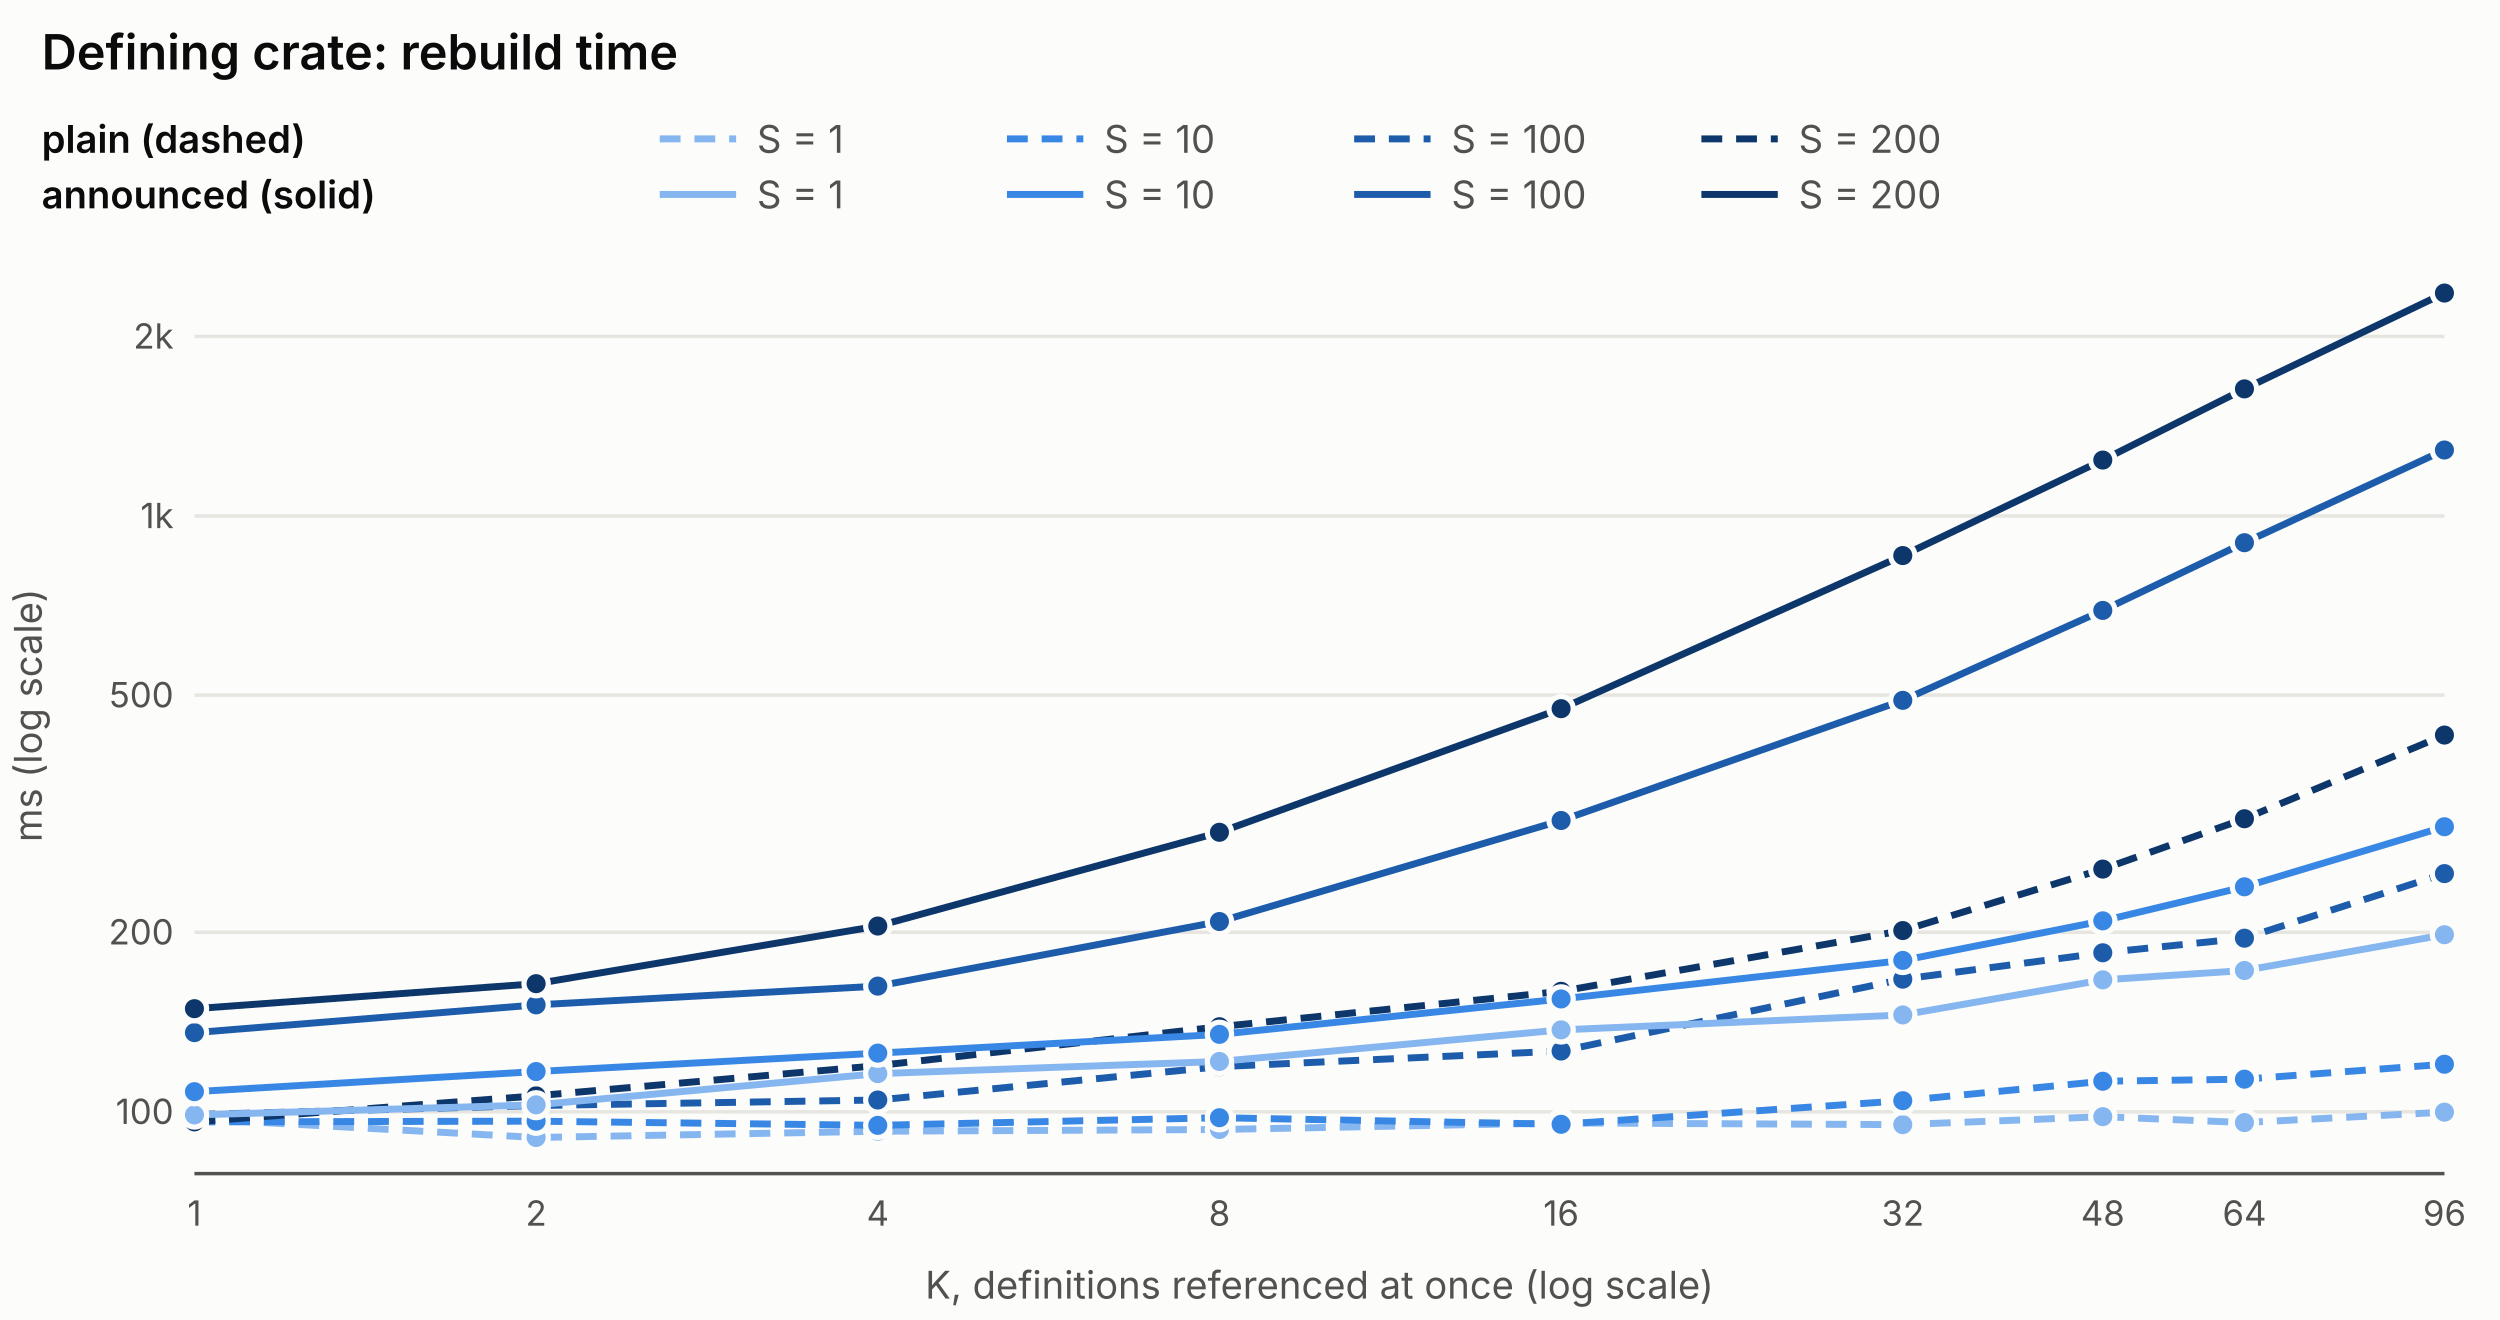
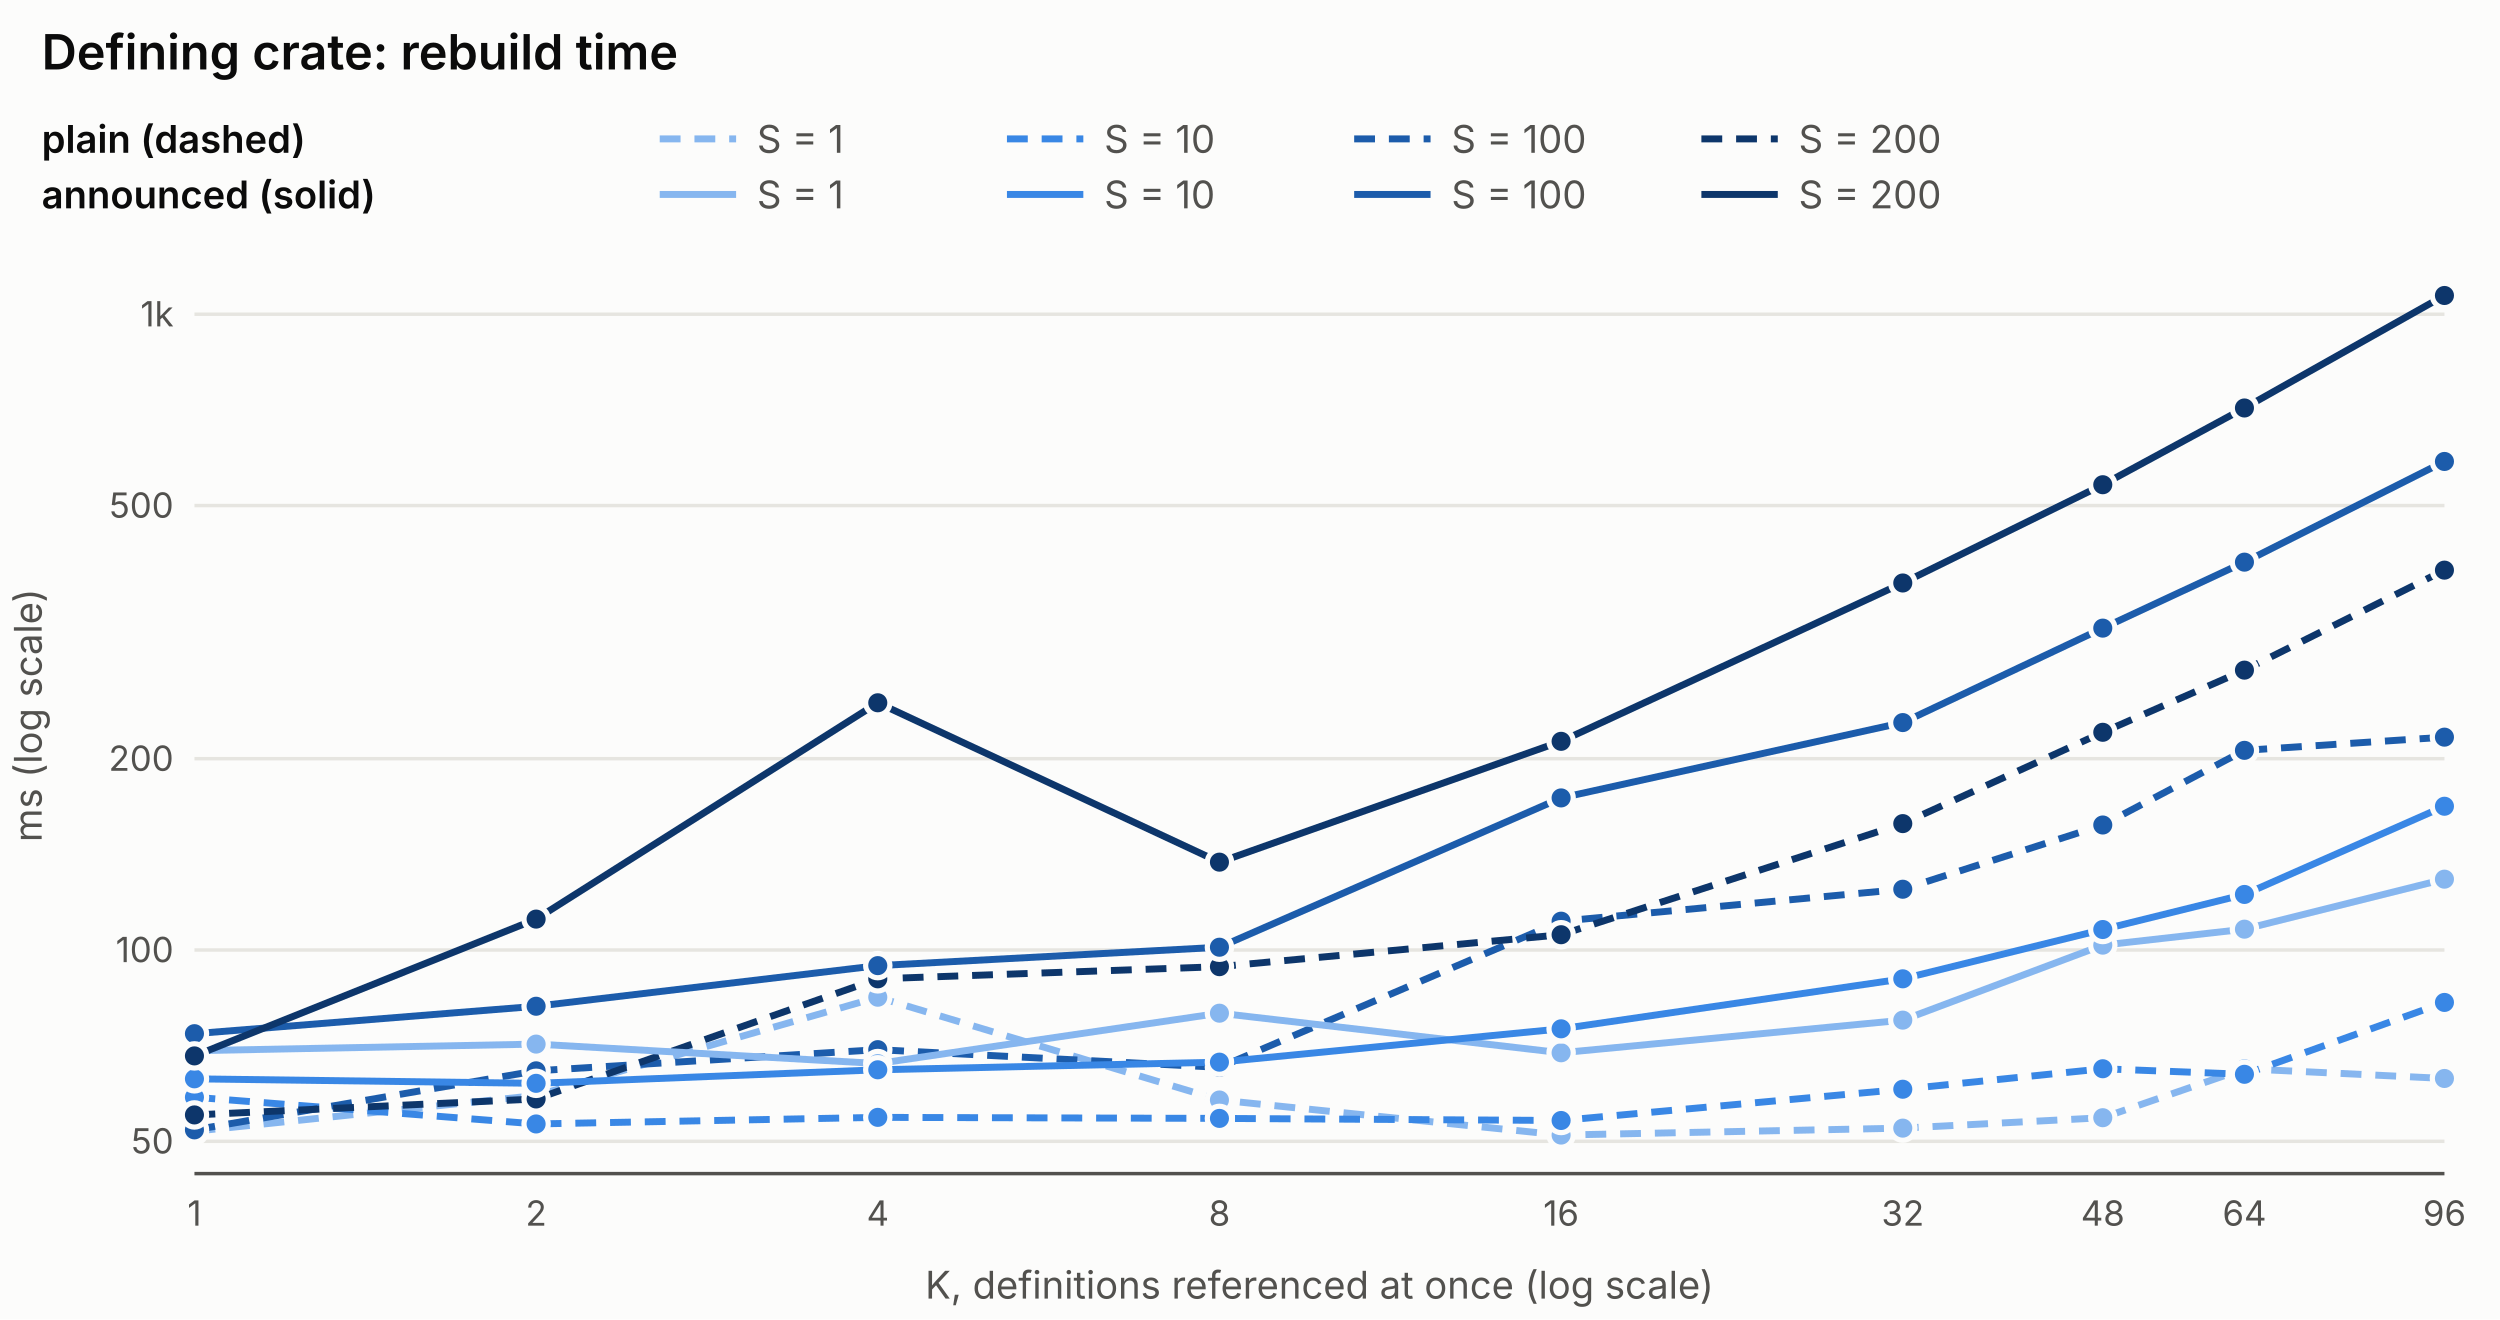
<svg xmlns="http://www.w3.org/2000/svg" viewBox="0 0 720 380" width="720" height="380" font-family="system-ui,-apple-system,Segoe UI,sans-serif" role="img" aria-label="Defining crate: rebuild time">
  <rect width="720" height="380" fill="#fcfcfb" />
  <text x="12" y="20" font-size="14" font-weight="600" fill="#0b0b0b">Defining crate: rebuild time</text>
  <text x="12" y="44" font-size="11" font-weight="600" fill="#0b0b0b">plain (dashed)</text>
  <line x1="190" x2="212" y1="40" y2="40" stroke="#86b6ef" stroke-width="2" stroke-dasharray="6 4" />
  <text x="218" y="44" font-size="11" fill="#52514e">S = 1</text>
  <line x1="290" x2="312" y1="40" y2="40" stroke="#3987e5" stroke-width="2" stroke-dasharray="6 4" />
  <text x="318" y="44" font-size="11" fill="#52514e">S = 10</text>
  <line x1="390" x2="412" y1="40" y2="40" stroke="#1c5cab" stroke-width="2" stroke-dasharray="6 4" />
  <text x="418" y="44" font-size="11" fill="#52514e">S = 100</text>
  <line x1="490" x2="512" y1="40" y2="40" stroke="#0d366b" stroke-width="2" stroke-dasharray="6 4" />
  <text x="518" y="44" font-size="11" fill="#52514e">S = 200</text>
  <text x="12" y="60" font-size="11" font-weight="600" fill="#0b0b0b">announced (solid)</text>
  <line x1="190" x2="212" y1="56" y2="56" stroke="#86b6ef" stroke-width="2" />
  <text x="218" y="60" font-size="11" fill="#52514e">S = 1</text>
  <line x1="290" x2="312" y1="56" y2="56" stroke="#3987e5" stroke-width="2" />
  <text x="318" y="60" font-size="11" fill="#52514e">S = 10</text>
  <line x1="390" x2="412" y1="56" y2="56" stroke="#1c5cab" stroke-width="2" />
  <text x="418" y="60" font-size="11" fill="#52514e">S = 100</text>
  <line x1="490" x2="512" y1="56" y2="56" stroke="#0d366b" stroke-width="2" />
  <text x="518" y="60" font-size="11" fill="#52514e">S = 200</text>
-   <line x1="56" x2="704" y1="320.2" y2="320.2" stroke="#e6e5e0" />
-   <text x="50" y="323.7" font-size="10" fill="#52514e" text-anchor="end">100</text>
-   <line x1="56" x2="704" y1="268.5" y2="268.5" stroke="#e6e5e0" />
-   <text x="50" y="272.0" font-size="10" fill="#52514e" text-anchor="end">200</text>
-   <line x1="56" x2="704" y1="200.2" y2="200.2" stroke="#e6e5e0" />
-   <text x="50" y="203.7" font-size="10" fill="#52514e" text-anchor="end">500</text>
-   <line x1="56" x2="704" y1="148.6" y2="148.6" stroke="#e6e5e0" />
-   <text x="50" y="152.1" font-size="10" fill="#52514e" text-anchor="end">1k</text>
-   <line x1="56" x2="704" y1="96.9" y2="96.9" stroke="#e6e5e0" />
-   <text x="50" y="100.4" font-size="10" fill="#52514e" text-anchor="end">2k</text>
+   <line x1="56" x2="704" y1="328.7" y2="328.7" stroke="#e6e5e0" />
+   <text x="50" y="332.2" font-size="10" fill="#52514e" text-anchor="end">50</text>
+   <line x1="56" x2="704" y1="273.6" y2="273.6" stroke="#e6e5e0" />
+   <text x="50" y="277.1" font-size="10" fill="#52514e" text-anchor="end">100</text>
+   <line x1="56" x2="704" y1="218.5" y2="218.5" stroke="#e6e5e0" />
+   <text x="50" y="222.0" font-size="10" fill="#52514e" text-anchor="end">200</text>
+   <line x1="56" x2="704" y1="145.6" y2="145.6" stroke="#e6e5e0" />
+   <text x="50" y="149.1" font-size="10" fill="#52514e" text-anchor="end">500</text>
+   <line x1="56" x2="704" y1="90.5" y2="90.5" stroke="#e6e5e0" />
+   <text x="50" y="94.0" font-size="10" fill="#52514e" text-anchor="end">1k</text>
  <text x="56.0" y="353" font-size="10" fill="#52514e" text-anchor="middle">1</text>
  <text x="154.4" y="353" font-size="10" fill="#52514e" text-anchor="middle">2</text>
  <text x="252.8" y="353" font-size="10" fill="#52514e" text-anchor="middle">4</text>
  <text x="351.2" y="353" font-size="10" fill="#52514e" text-anchor="middle">8</text>
  <text x="449.6" y="353" font-size="10" fill="#52514e" text-anchor="middle">16</text>
  <text x="548.0" y="353" font-size="10" fill="#52514e" text-anchor="middle">32</text>
  <text x="605.6" y="353" font-size="10" fill="#52514e" text-anchor="middle">48</text>
  <text x="646.4" y="353" font-size="10" fill="#52514e" text-anchor="middle">64</text>
  <text x="704.0" y="353" font-size="10" fill="#52514e" text-anchor="middle">96</text>
  <line x1="56" x2="704" y1="338" y2="338" stroke="#52514e" />
  <text x="380" y="374" font-size="11" fill="#52514e" text-anchor="middle">K, definitions referenced at once (log scale)</text>
  <text x="12" y="206" font-size="11" fill="#52514e" text-anchor="middle" transform="rotate(-90 12 206)">ms (log scale)</text>
-   <path d="M56.0,322.2 L154.4,327.6 L252.8,325.8 L351.2,325.3 L449.6,323.4 L548.0,323.9 L605.6,321.6 L646.4,323.3 L704.0,320.3" fill="none" stroke="#86b6ef" stroke-width="2" stroke-linejoin="round" stroke-dasharray="6 4" />
-   <circle cx="56.0" cy="322.2" r="3.5" fill="#86b6ef" stroke="#fcfcfb" stroke-width="1.5" />
-   <circle cx="154.4" cy="327.6" r="3.5" fill="#86b6ef" stroke="#fcfcfb" stroke-width="1.5" />
-   <circle cx="252.8" cy="325.8" r="3.5" fill="#86b6ef" stroke="#fcfcfb" stroke-width="1.5" />
-   <circle cx="351.2" cy="325.3" r="3.5" fill="#86b6ef" stroke="#fcfcfb" stroke-width="1.5" />
-   <circle cx="449.6" cy="323.4" r="3.5" fill="#86b6ef" stroke="#fcfcfb" stroke-width="1.5" />
-   <circle cx="548.0" cy="323.9" r="3.5" fill="#86b6ef" stroke="#fcfcfb" stroke-width="1.5" />
-   <circle cx="605.6" cy="321.6" r="3.5" fill="#86b6ef" stroke="#fcfcfb" stroke-width="1.5" />
-   <circle cx="646.4" cy="323.3" r="3.5" fill="#86b6ef" stroke="#fcfcfb" stroke-width="1.5" />
-   <circle cx="704.0" cy="320.3" r="3.5" fill="#86b6ef" stroke="#fcfcfb" stroke-width="1.5" />
-   <path d="M56.0,323.1 L154.4,322.9 L252.8,324.1 L351.2,321.9 L449.6,323.8 L548.0,317.0 L605.6,311.4 L646.4,310.8 L704.0,306.5" fill="none" stroke="#3987e5" stroke-width="2" stroke-linejoin="round" stroke-dasharray="6 4" />
-   <circle cx="56.0" cy="323.1" r="3.5" fill="#3987e5" stroke="#fcfcfb" stroke-width="1.5" />
-   <circle cx="154.4" cy="322.9" r="3.5" fill="#3987e5" stroke="#fcfcfb" stroke-width="1.5" />
-   <circle cx="252.8" cy="324.1" r="3.5" fill="#3987e5" stroke="#fcfcfb" stroke-width="1.5" />
-   <circle cx="351.2" cy="321.9" r="3.5" fill="#3987e5" stroke="#fcfcfb" stroke-width="1.5" />
-   <circle cx="449.6" cy="323.8" r="3.5" fill="#3987e5" stroke="#fcfcfb" stroke-width="1.5" />
-   <circle cx="548.0" cy="317.0" r="3.5" fill="#3987e5" stroke="#fcfcfb" stroke-width="1.5" />
-   <circle cx="605.6" cy="311.4" r="3.5" fill="#3987e5" stroke="#fcfcfb" stroke-width="1.5" />
-   <circle cx="646.4" cy="310.8" r="3.5" fill="#3987e5" stroke="#fcfcfb" stroke-width="1.5" />
-   <circle cx="704.0" cy="306.5" r="3.5" fill="#3987e5" stroke="#fcfcfb" stroke-width="1.5" />
-   <path d="M56.0,321.0 L154.4,318.4 L252.8,316.8 L351.2,307.2 L449.6,302.7 L548.0,282.0 L605.6,274.4 L646.4,270.2 L704.0,251.6" fill="none" stroke="#1c5cab" stroke-width="2" stroke-linejoin="round" stroke-dasharray="6 4" />
-   <circle cx="56.0" cy="321.0" r="3.5" fill="#1c5cab" stroke="#fcfcfb" stroke-width="1.5" />
-   <circle cx="154.4" cy="318.4" r="3.5" fill="#1c5cab" stroke="#fcfcfb" stroke-width="1.5" />
-   <circle cx="252.8" cy="316.8" r="3.5" fill="#1c5cab" stroke="#fcfcfb" stroke-width="1.5" />
-   <circle cx="351.2" cy="307.2" r="3.5" fill="#1c5cab" stroke="#fcfcfb" stroke-width="1.5" />
-   <circle cx="449.6" cy="302.7" r="3.5" fill="#1c5cab" stroke="#fcfcfb" stroke-width="1.5" />
-   <circle cx="548.0" cy="282.0" r="3.5" fill="#1c5cab" stroke="#fcfcfb" stroke-width="1.5" />
-   <circle cx="605.6" cy="274.4" r="3.5" fill="#1c5cab" stroke="#fcfcfb" stroke-width="1.5" />
-   <circle cx="646.4" cy="270.2" r="3.5" fill="#1c5cab" stroke="#fcfcfb" stroke-width="1.5" />
-   <circle cx="704.0" cy="251.6" r="3.5" fill="#1c5cab" stroke="#fcfcfb" stroke-width="1.5" />
-   <path d="M56.0,323.1 L154.4,315.6 L252.8,306.9 L351.2,295.7 L449.6,285.5 L548.0,268.0 L605.6,250.3 L646.4,235.8 L704.0,211.7" fill="none" stroke="#0d366b" stroke-width="2" stroke-linejoin="round" stroke-dasharray="6 4" />
-   <circle cx="56.0" cy="323.1" r="3.5" fill="#0d366b" stroke="#fcfcfb" stroke-width="1.5" />
-   <circle cx="154.4" cy="315.6" r="3.5" fill="#0d366b" stroke="#fcfcfb" stroke-width="1.5" />
-   <circle cx="252.8" cy="306.9" r="3.5" fill="#0d366b" stroke="#fcfcfb" stroke-width="1.5" />
-   <circle cx="351.2" cy="295.7" r="3.5" fill="#0d366b" stroke="#fcfcfb" stroke-width="1.5" />
-   <circle cx="449.6" cy="285.5" r="3.5" fill="#0d366b" stroke="#fcfcfb" stroke-width="1.5" />
-   <circle cx="548.0" cy="268.0" r="3.5" fill="#0d366b" stroke="#fcfcfb" stroke-width="1.5" />
-   <circle cx="605.6" cy="250.3" r="3.5" fill="#0d366b" stroke="#fcfcfb" stroke-width="1.5" />
-   <circle cx="646.4" cy="235.8" r="3.5" fill="#0d366b" stroke="#fcfcfb" stroke-width="1.5" />
-   <circle cx="704.0" cy="211.7" r="3.5" fill="#0d366b" stroke="#fcfcfb" stroke-width="1.5" />
-   <path d="M56.0,321.1 L154.4,318.2 L252.8,309.2 L351.2,305.7 L449.6,296.6 L548.0,292.3 L605.6,282.2 L646.4,279.5 L704.0,269.2" fill="none" stroke="#86b6ef" stroke-width="2" stroke-linejoin="round" />
-   <circle cx="56.0" cy="321.1" r="3.5" fill="#86b6ef" stroke="#fcfcfb" stroke-width="1.5" />
-   <circle cx="154.4" cy="318.2" r="3.5" fill="#86b6ef" stroke="#fcfcfb" stroke-width="1.5" />
-   <circle cx="252.8" cy="309.2" r="3.5" fill="#86b6ef" stroke="#fcfcfb" stroke-width="1.5" />
-   <circle cx="351.2" cy="305.7" r="3.5" fill="#86b6ef" stroke="#fcfcfb" stroke-width="1.5" />
-   <circle cx="449.6" cy="296.6" r="3.5" fill="#86b6ef" stroke="#fcfcfb" stroke-width="1.5" />
-   <circle cx="548.0" cy="292.3" r="3.5" fill="#86b6ef" stroke="#fcfcfb" stroke-width="1.5" />
-   <circle cx="605.6" cy="282.2" r="3.5" fill="#86b6ef" stroke="#fcfcfb" stroke-width="1.5" />
-   <circle cx="646.4" cy="279.5" r="3.5" fill="#86b6ef" stroke="#fcfcfb" stroke-width="1.5" />
-   <circle cx="704.0" cy="269.2" r="3.5" fill="#86b6ef" stroke="#fcfcfb" stroke-width="1.5" />
-   <path d="M56.0,314.4 L154.4,308.6 L252.8,303.3 L351.2,297.9 L449.6,287.7 L548.0,276.6 L605.6,265.2 L646.4,255.4 L704.0,238.1" fill="none" stroke="#3987e5" stroke-width="2" stroke-linejoin="round" />
-   <circle cx="56.0" cy="314.4" r="3.5" fill="#3987e5" stroke="#fcfcfb" stroke-width="1.5" />
-   <circle cx="154.4" cy="308.6" r="3.5" fill="#3987e5" stroke="#fcfcfb" stroke-width="1.5" />
-   <circle cx="252.8" cy="303.3" r="3.5" fill="#3987e5" stroke="#fcfcfb" stroke-width="1.5" />
-   <circle cx="351.2" cy="297.9" r="3.5" fill="#3987e5" stroke="#fcfcfb" stroke-width="1.5" />
-   <circle cx="449.6" cy="287.7" r="3.5" fill="#3987e5" stroke="#fcfcfb" stroke-width="1.5" />
-   <circle cx="548.0" cy="276.6" r="3.5" fill="#3987e5" stroke="#fcfcfb" stroke-width="1.5" />
-   <circle cx="605.6" cy="265.2" r="3.5" fill="#3987e5" stroke="#fcfcfb" stroke-width="1.5" />
-   <circle cx="646.4" cy="255.4" r="3.5" fill="#3987e5" stroke="#fcfcfb" stroke-width="1.5" />
-   <circle cx="704.0" cy="238.1" r="3.5" fill="#3987e5" stroke="#fcfcfb" stroke-width="1.5" />
-   <path d="M56.0,297.4 L154.4,289.4 L252.8,284.0 L351.2,265.4 L449.6,236.3 L548.0,201.7 L605.6,175.8 L646.4,156.3 L704.0,129.6" fill="none" stroke="#1c5cab" stroke-width="2" stroke-linejoin="round" />
-   <circle cx="56.0" cy="297.4" r="3.5" fill="#1c5cab" stroke="#fcfcfb" stroke-width="1.5" />
-   <circle cx="154.4" cy="289.4" r="3.5" fill="#1c5cab" stroke="#fcfcfb" stroke-width="1.5" />
-   <circle cx="252.8" cy="284.0" r="3.5" fill="#1c5cab" stroke="#fcfcfb" stroke-width="1.5" />
-   <circle cx="351.2" cy="265.4" r="3.5" fill="#1c5cab" stroke="#fcfcfb" stroke-width="1.5" />
-   <circle cx="449.6" cy="236.3" r="3.5" fill="#1c5cab" stroke="#fcfcfb" stroke-width="1.5" />
-   <circle cx="548.0" cy="201.7" r="3.5" fill="#1c5cab" stroke="#fcfcfb" stroke-width="1.5" />
-   <circle cx="605.6" cy="175.8" r="3.5" fill="#1c5cab" stroke="#fcfcfb" stroke-width="1.5" />
-   <circle cx="646.4" cy="156.3" r="3.5" fill="#1c5cab" stroke="#fcfcfb" stroke-width="1.5" />
-   <circle cx="704.0" cy="129.6" r="3.5" fill="#1c5cab" stroke="#fcfcfb" stroke-width="1.5" />
-   <path d="M56.0,290.5 L154.4,283.3 L252.8,266.7 L351.2,239.7 L449.6,204.1 L548.0,160.0 L605.6,132.5 L646.4,112.0 L704.0,84.4" fill="none" stroke="#0d366b" stroke-width="2" stroke-linejoin="round" />
-   <circle cx="56.0" cy="290.5" r="3.5" fill="#0d366b" stroke="#fcfcfb" stroke-width="1.5" />
-   <circle cx="154.4" cy="283.3" r="3.5" fill="#0d366b" stroke="#fcfcfb" stroke-width="1.5" />
-   <circle cx="252.8" cy="266.7" r="3.5" fill="#0d366b" stroke="#fcfcfb" stroke-width="1.5" />
-   <circle cx="351.2" cy="239.7" r="3.5" fill="#0d366b" stroke="#fcfcfb" stroke-width="1.5" />
-   <circle cx="449.6" cy="204.1" r="3.5" fill="#0d366b" stroke="#fcfcfb" stroke-width="1.5" />
-   <circle cx="548.0" cy="160.0" r="3.5" fill="#0d366b" stroke="#fcfcfb" stroke-width="1.5" />
-   <circle cx="605.6" cy="132.5" r="3.5" fill="#0d366b" stroke="#fcfcfb" stroke-width="1.5" />
-   <circle cx="646.4" cy="112.0" r="3.5" fill="#0d366b" stroke="#fcfcfb" stroke-width="1.5" />
-   <circle cx="704.0" cy="84.4" r="3.5" fill="#0d366b" stroke="#fcfcfb" stroke-width="1.5" />
+   <path d="M56.0,325.8 L154.4,315.5 L252.8,287.2 L351.2,316.8 L449.6,326.9 L548.0,324.9 L605.6,321.9 L646.4,307.8 L704.0,310.6" fill="none" stroke="#86b6ef" stroke-width="2" stroke-linejoin="round" stroke-dasharray="6 4" />
+   <circle cx="56.0" cy="325.8" r="3.5" fill="#86b6ef" stroke="#fcfcfb" stroke-width="1.5" />
+   <circle cx="154.4" cy="315.5" r="3.5" fill="#86b6ef" stroke="#fcfcfb" stroke-width="1.5" />
+   <circle cx="252.8" cy="287.2" r="3.5" fill="#86b6ef" stroke="#fcfcfb" stroke-width="1.5" />
+   <circle cx="351.2" cy="316.8" r="3.5" fill="#86b6ef" stroke="#fcfcfb" stroke-width="1.5" />
+   <circle cx="449.6" cy="326.9" r="3.5" fill="#86b6ef" stroke="#fcfcfb" stroke-width="1.5" />
+   <circle cx="548.0" cy="324.9" r="3.5" fill="#86b6ef" stroke="#fcfcfb" stroke-width="1.5" />
+   <circle cx="605.6" cy="321.9" r="3.5" fill="#86b6ef" stroke="#fcfcfb" stroke-width="1.5" />
+   <circle cx="646.4" cy="307.8" r="3.5" fill="#86b6ef" stroke="#fcfcfb" stroke-width="1.5" />
+   <circle cx="704.0" cy="310.6" r="3.5" fill="#86b6ef" stroke="#fcfcfb" stroke-width="1.5" />
+   <path d="M56.0,316.0 L154.4,323.7 L252.8,321.8 L351.2,322.1 L449.6,322.7 L548.0,313.7 L605.6,307.8 L646.4,309.4 L704.0,288.7" fill="none" stroke="#3987e5" stroke-width="2" stroke-linejoin="round" stroke-dasharray="6 4" />
+   <circle cx="56.0" cy="316.0" r="3.5" fill="#3987e5" stroke="#fcfcfb" stroke-width="1.5" />
+   <circle cx="154.4" cy="323.7" r="3.5" fill="#3987e5" stroke="#fcfcfb" stroke-width="1.5" />
+   <circle cx="252.8" cy="321.8" r="3.5" fill="#3987e5" stroke="#fcfcfb" stroke-width="1.5" />
+   <circle cx="351.2" cy="322.1" r="3.5" fill="#3987e5" stroke="#fcfcfb" stroke-width="1.5" />
+   <circle cx="449.6" cy="322.7" r="3.5" fill="#3987e5" stroke="#fcfcfb" stroke-width="1.5" />
+   <circle cx="548.0" cy="313.7" r="3.5" fill="#3987e5" stroke="#fcfcfb" stroke-width="1.5" />
+   <circle cx="605.6" cy="307.8" r="3.5" fill="#3987e5" stroke="#fcfcfb" stroke-width="1.5" />
+   <circle cx="646.4" cy="309.4" r="3.5" fill="#3987e5" stroke="#fcfcfb" stroke-width="1.5" />
+   <circle cx="704.0" cy="288.7" r="3.5" fill="#3987e5" stroke="#fcfcfb" stroke-width="1.5" />
+   <path d="M56.0,325.4 L154.4,308.4 L252.8,302.3 L351.2,307.4 L449.6,265.3 L548.0,256.1 L605.6,237.6 L646.4,216.1 L704.0,212.3" fill="none" stroke="#1c5cab" stroke-width="2" stroke-linejoin="round" stroke-dasharray="6 4" />
+   <circle cx="56.0" cy="325.4" r="3.5" fill="#1c5cab" stroke="#fcfcfb" stroke-width="1.5" />
+   <circle cx="154.4" cy="308.4" r="3.5" fill="#1c5cab" stroke="#fcfcfb" stroke-width="1.5" />
+   <circle cx="252.8" cy="302.3" r="3.5" fill="#1c5cab" stroke="#fcfcfb" stroke-width="1.5" />
+   <circle cx="351.2" cy="307.4" r="3.5" fill="#1c5cab" stroke="#fcfcfb" stroke-width="1.5" />
+   <circle cx="449.6" cy="265.3" r="3.5" fill="#1c5cab" stroke="#fcfcfb" stroke-width="1.5" />
+   <circle cx="548.0" cy="256.1" r="3.5" fill="#1c5cab" stroke="#fcfcfb" stroke-width="1.5" />
+   <circle cx="605.6" cy="237.6" r="3.5" fill="#1c5cab" stroke="#fcfcfb" stroke-width="1.5" />
+   <circle cx="646.4" cy="216.1" r="3.5" fill="#1c5cab" stroke="#fcfcfb" stroke-width="1.5" />
+   <circle cx="704.0" cy="212.3" r="3.5" fill="#1c5cab" stroke="#fcfcfb" stroke-width="1.5" />
+   <path d="M56.0,321.1 L154.4,316.5 L252.8,281.9 L351.2,278.4 L449.6,269.2 L548.0,237.2 L605.6,210.9 L646.4,193.0 L704.0,164.2" fill="none" stroke="#0d366b" stroke-width="2" stroke-linejoin="round" stroke-dasharray="6 4" />
+   <circle cx="56.0" cy="321.1" r="3.5" fill="#0d366b" stroke="#fcfcfb" stroke-width="1.5" />
+   <circle cx="154.4" cy="316.5" r="3.5" fill="#0d366b" stroke="#fcfcfb" stroke-width="1.5" />
+   <circle cx="252.8" cy="281.9" r="3.5" fill="#0d366b" stroke="#fcfcfb" stroke-width="1.5" />
+   <circle cx="351.2" cy="278.4" r="3.5" fill="#0d366b" stroke="#fcfcfb" stroke-width="1.5" />
+   <circle cx="449.6" cy="269.2" r="3.5" fill="#0d366b" stroke="#fcfcfb" stroke-width="1.5" />
+   <circle cx="548.0" cy="237.2" r="3.5" fill="#0d366b" stroke="#fcfcfb" stroke-width="1.5" />
+   <circle cx="605.6" cy="210.9" r="3.5" fill="#0d366b" stroke="#fcfcfb" stroke-width="1.5" />
+   <circle cx="646.4" cy="193.0" r="3.5" fill="#0d366b" stroke="#fcfcfb" stroke-width="1.5" />
+   <circle cx="704.0" cy="164.2" r="3.5" fill="#0d366b" stroke="#fcfcfb" stroke-width="1.5" />
+   <path d="M56.0,302.6 L154.4,300.7 L252.8,306.3 L351.2,291.8 L449.6,303.2 L548.0,293.8 L605.6,272.2 L646.4,267.6 L704.0,253.2" fill="none" stroke="#86b6ef" stroke-width="2" stroke-linejoin="round" />
+   <circle cx="56.0" cy="302.6" r="3.5" fill="#86b6ef" stroke="#fcfcfb" stroke-width="1.5" />
+   <circle cx="154.4" cy="300.7" r="3.5" fill="#86b6ef" stroke="#fcfcfb" stroke-width="1.5" />
+   <circle cx="252.8" cy="306.3" r="3.5" fill="#86b6ef" stroke="#fcfcfb" stroke-width="1.5" />
+   <circle cx="351.2" cy="291.8" r="3.5" fill="#86b6ef" stroke="#fcfcfb" stroke-width="1.5" />
+   <circle cx="449.6" cy="303.2" r="3.5" fill="#86b6ef" stroke="#fcfcfb" stroke-width="1.5" />
+   <circle cx="548.0" cy="293.8" r="3.5" fill="#86b6ef" stroke="#fcfcfb" stroke-width="1.5" />
+   <circle cx="605.6" cy="272.2" r="3.5" fill="#86b6ef" stroke="#fcfcfb" stroke-width="1.5" />
+   <circle cx="646.4" cy="267.6" r="3.5" fill="#86b6ef" stroke="#fcfcfb" stroke-width="1.5" />
+   <circle cx="704.0" cy="253.2" r="3.5" fill="#86b6ef" stroke="#fcfcfb" stroke-width="1.5" />
+   <path d="M56.0,310.7 L154.4,312.0 L252.8,308.1 L351.2,305.9 L449.6,296.3 L548.0,281.9 L605.6,267.7 L646.4,257.6 L704.0,232.2" fill="none" stroke="#3987e5" stroke-width="2" stroke-linejoin="round" />
+   <circle cx="56.0" cy="310.7" r="3.5" fill="#3987e5" stroke="#fcfcfb" stroke-width="1.5" />
+   <circle cx="154.4" cy="312.0" r="3.5" fill="#3987e5" stroke="#fcfcfb" stroke-width="1.5" />
+   <circle cx="252.8" cy="308.1" r="3.5" fill="#3987e5" stroke="#fcfcfb" stroke-width="1.5" />
+   <circle cx="351.2" cy="305.9" r="3.5" fill="#3987e5" stroke="#fcfcfb" stroke-width="1.5" />
+   <circle cx="449.6" cy="296.3" r="3.5" fill="#3987e5" stroke="#fcfcfb" stroke-width="1.5" />
+   <circle cx="548.0" cy="281.9" r="3.5" fill="#3987e5" stroke="#fcfcfb" stroke-width="1.5" />
+   <circle cx="605.6" cy="267.7" r="3.5" fill="#3987e5" stroke="#fcfcfb" stroke-width="1.5" />
+   <circle cx="646.4" cy="257.6" r="3.5" fill="#3987e5" stroke="#fcfcfb" stroke-width="1.5" />
+   <circle cx="704.0" cy="232.2" r="3.5" fill="#3987e5" stroke="#fcfcfb" stroke-width="1.5" />
+   <path d="M56.0,297.7 L154.4,289.8 L252.8,278.1 L351.2,272.8 L449.6,229.8 L548.0,208.1 L605.6,180.9 L646.4,161.9 L704.0,132.9" fill="none" stroke="#1c5cab" stroke-width="2" stroke-linejoin="round" />
+   <circle cx="56.0" cy="297.7" r="3.5" fill="#1c5cab" stroke="#fcfcfb" stroke-width="1.5" />
+   <circle cx="154.4" cy="289.8" r="3.5" fill="#1c5cab" stroke="#fcfcfb" stroke-width="1.5" />
+   <circle cx="252.8" cy="278.1" r="3.5" fill="#1c5cab" stroke="#fcfcfb" stroke-width="1.5" />
+   <circle cx="351.2" cy="272.8" r="3.5" fill="#1c5cab" stroke="#fcfcfb" stroke-width="1.5" />
+   <circle cx="449.6" cy="229.8" r="3.5" fill="#1c5cab" stroke="#fcfcfb" stroke-width="1.5" />
+   <circle cx="548.0" cy="208.1" r="3.5" fill="#1c5cab" stroke="#fcfcfb" stroke-width="1.5" />
+   <circle cx="605.6" cy="180.9" r="3.5" fill="#1c5cab" stroke="#fcfcfb" stroke-width="1.5" />
+   <circle cx="646.4" cy="161.9" r="3.5" fill="#1c5cab" stroke="#fcfcfb" stroke-width="1.5" />
+   <circle cx="704.0" cy="132.9" r="3.5" fill="#1c5cab" stroke="#fcfcfb" stroke-width="1.5" />
+   <path d="M56.0,304.1 L154.4,264.7 L252.8,202.4 L351.2,248.3 L449.6,213.5 L548.0,167.9 L605.6,139.6 L646.4,117.5 L704.0,85.1" fill="none" stroke="#0d366b" stroke-width="2" stroke-linejoin="round" />
+   <circle cx="56.0" cy="304.1" r="3.5" fill="#0d366b" stroke="#fcfcfb" stroke-width="1.5" />
+   <circle cx="154.4" cy="264.7" r="3.5" fill="#0d366b" stroke="#fcfcfb" stroke-width="1.5" />
+   <circle cx="252.8" cy="202.4" r="3.5" fill="#0d366b" stroke="#fcfcfb" stroke-width="1.5" />
+   <circle cx="351.2" cy="248.3" r="3.5" fill="#0d366b" stroke="#fcfcfb" stroke-width="1.5" />
+   <circle cx="449.6" cy="213.5" r="3.5" fill="#0d366b" stroke="#fcfcfb" stroke-width="1.5" />
+   <circle cx="548.0" cy="167.9" r="3.5" fill="#0d366b" stroke="#fcfcfb" stroke-width="1.5" />
+   <circle cx="605.6" cy="139.6" r="3.5" fill="#0d366b" stroke="#fcfcfb" stroke-width="1.5" />
+   <circle cx="646.4" cy="117.5" r="3.5" fill="#0d366b" stroke="#fcfcfb" stroke-width="1.5" />
+   <circle cx="704.0" cy="85.1" r="3.5" fill="#0d366b" stroke="#fcfcfb" stroke-width="1.5" />
</svg>
